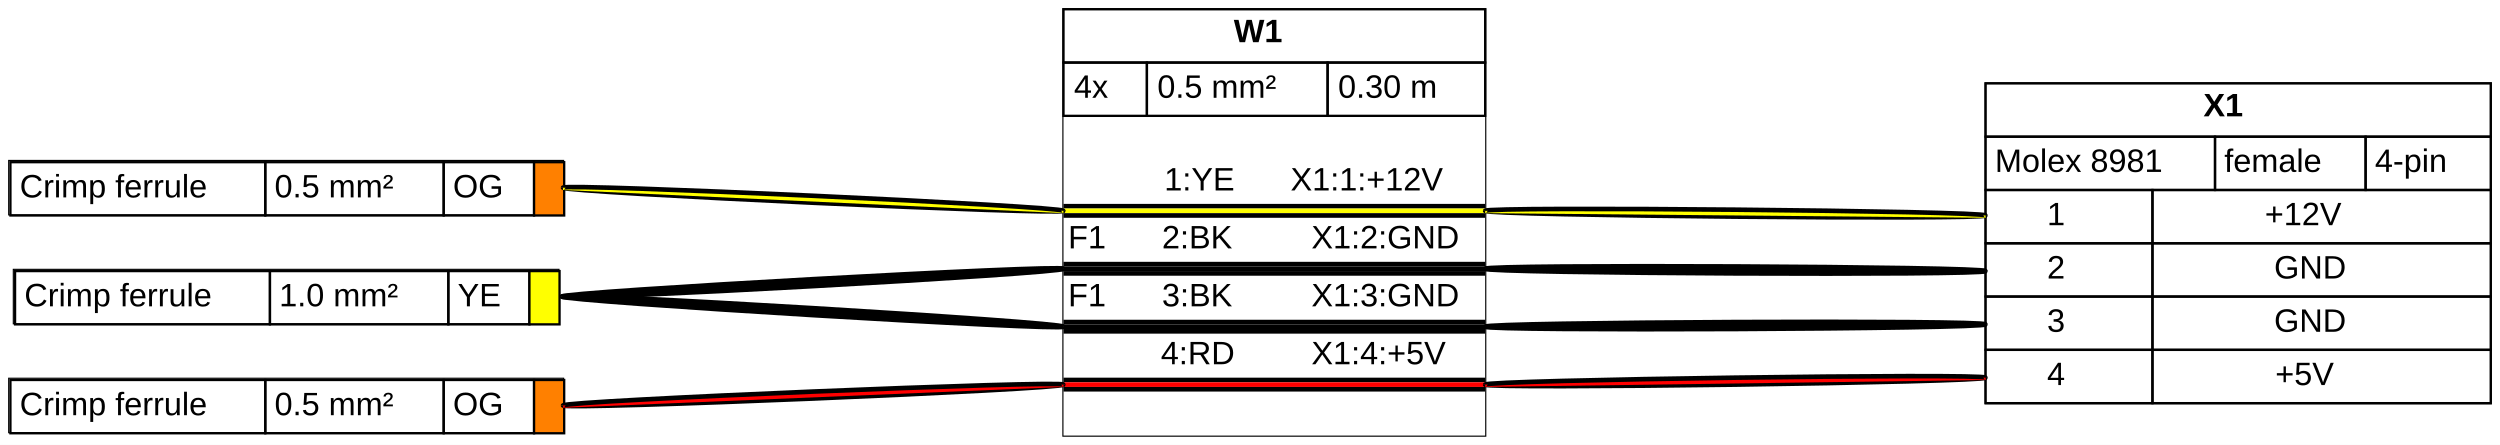
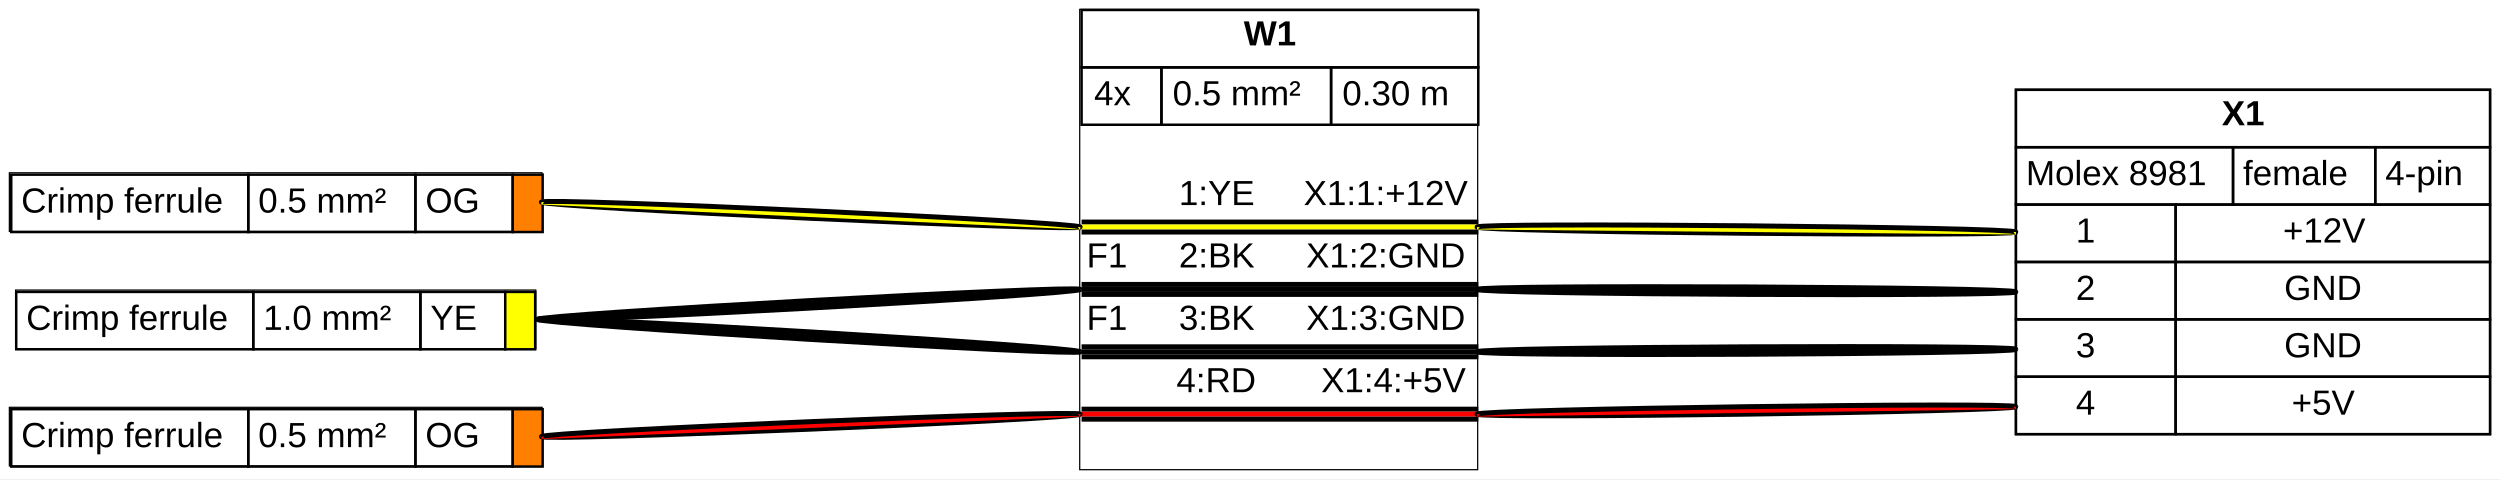
- <svg xmlns="http://www.w3.org/2000/svg" width="1079pt" height="192pt" viewBox="0.00 0.00 1079.00 192.00">
+ <svg xmlns="http://www.w3.org/2000/svg" width="1002pt" height="192pt" viewBox="0.00 0.00 1002.00 192.00">
  <g id="graph0" class="graph" transform="scale(1 1) rotate(0) translate(4 188)">
-     <polygon fill="#ffffff" stroke="transparent" points="-4,4 -4,-188 1075,-188 1075,4 -4,4" />
+     <polygon fill="#ffffff" stroke="transparent" points="-4,4 -4,-188 998,-188 998,4 -4,4" />
    <g id="node1" class="node">
-       <polygon fill="#ffffff" stroke="black" points="239,-118.5 0,-118.5 0,-95.5 239,-95.5 239,-118.5" />
-       <polygon fill="#ffffff" stroke="transparent" points="0,-95.5 0,-118.5 239,-118.5 239,-95.5 0,-95.5" />
-       <polygon fill="none" stroke="black" points="0.5,-95 0.5,-118 110.5,-118 110.5,-95 0.5,-95" />
+       <polygon fill="#ffffff" stroke="black" points="213,-118.5 0,-118.5 0,-95.5 213,-95.5 213,-118.5" />
+       <polygon fill="#ffffff" stroke="transparent" points="0,-95.5 0,-118.5 213,-118.5 213,-95.5 0,-95.5" />
+       <polygon fill="none" stroke="black" points="0.5,-95 0.5,-118 95.5,-118 95.5,-95 0.5,-95" />
      <text text-anchor="start" x="4.5" y="-102.8" font-family="arial" font-size="14.00"> Crimp ferrule </text>
-       <polygon fill="none" stroke="black" points="110.5,-95 110.5,-118 187.5,-118 187.5,-95 110.5,-95" />
-       <text text-anchor="start" x="114.5" y="-102.8" font-family="arial" font-size="14.00"> 0.5 mm² </text>
-       <polygon fill="none" stroke="black" points="187.5,-95 187.5,-118 226.5,-118 226.5,-95 187.5,-95" />
-       <text text-anchor="start" x="191.5" y="-102.8" font-family="arial" font-size="14.00"> OG </text>
-       <polygon fill="#ff8000" stroke="transparent" points="226.5,-95 226.5,-118 239.5,-118 239.5,-95 226.5,-95" />
-       <polygon fill="none" stroke="black" points="226.5,-95 226.5,-118 239.5,-118 239.5,-95 226.5,-95" />
-       <text text-anchor="start" x="230.5" y="-102.8" font-family="arial" font-size="14.00"> </text>
+       <polygon fill="none" stroke="black" points="95.5,-95 95.5,-118 162.5,-118 162.5,-95 95.5,-95" />
+       <text text-anchor="start" x="99.5" y="-102.8" font-family="arial" font-size="14.00"> 0.5 mm² </text>
+       <polygon fill="none" stroke="black" points="162.5,-95 162.5,-118 201.5,-118 201.5,-95 162.5,-95" />
+       <text text-anchor="start" x="166.5" y="-102.8" font-family="arial" font-size="14.00"> OG </text>
+       <polygon fill="#ff8000" stroke="transparent" points="201.5,-95 201.5,-118 213.5,-118 213.5,-95 201.5,-95" />
+       <polygon fill="none" stroke="black" points="201.5,-95 201.5,-118 213.5,-118 213.5,-95 201.5,-95" />
+       <text text-anchor="start" x="205.5" y="-102.8" font-family="arial" font-size="14.00"> </text>
    </g>
    <g id="node5" class="node">
-       <polygon fill="#ffffff" stroke="black" points="637,-184 455,-184 455,0 637,0 637,-184" />
-       <polygon fill="#ffffff" stroke="transparent" points="455,0 455,-184 637,-184 637,0 455,0" />
-       <polygon fill="#ffffff" stroke="transparent" points="455,-161 455,-184 637,-184 637,-161 455,-161" />
-       <polygon fill="none" stroke="black" points="455,-161 455,-184 637,-184 637,-161 455,-161" />
+       <polygon fill="#ffffff" stroke="black" points="588,-184 429,-184 429,0 588,0 588,-184" />
+       <polygon fill="#ffffff" stroke="transparent" points="429,0 429,-184 588,-184 588,0 429,0" />
+       <polygon fill="#ffffff" stroke="transparent" points="429.5,-161 429.5,-184 588.5,-184 588.5,-161 429.5,-161" />
+       <polygon fill="none" stroke="black" points="429.5,-161 429.5,-184 588.5,-184 588.5,-161 429.5,-161" />
+       <text text-anchor="start" x="490.5" y="-169.8" font-family="arial" font-size="14.00"> </text>
+       <text text-anchor="start" x="494.5" y="-169.8" font-family="arial" font-weight="bold" font-size="14.00"> W1 </text>
      <text text-anchor="start" x="523.5" y="-169.8" font-family="arial" font-size="14.00"> </text>
-       <text text-anchor="start" x="528.5" y="-169.8" font-family="arial" font-weight="bold" font-size="14.00"> W1 </text>
-       <text text-anchor="start" x="563.5" y="-169.8" font-family="arial" font-size="14.00"> </text>
-       <polygon fill="none" stroke="black" points="455,-138 455,-161 491,-161 491,-138 455,-138" />
-       <text text-anchor="start" x="459.5" y="-145.8" font-family="arial" font-size="14.00"> 4x </text>
-       <polygon fill="none" stroke="black" points="491,-138 491,-161 569,-161 569,-138 491,-138" />
-       <text text-anchor="start" x="495.5" y="-145.8" font-family="arial" font-size="14.00"> 0.5 mm² </text>
-       <polygon fill="none" stroke="black" points="569,-138 569,-161 637,-161 637,-138 569,-138" />
-       <text text-anchor="start" x="573.5" y="-145.8" font-family="arial" font-size="14.00"> 0.30 m </text>
-       <text text-anchor="start" x="468" y="-124.8" font-family="arial" font-size="14.00"> </text>
-       <text text-anchor="start" x="457" y="-105.8" font-family="arial" font-size="14.00">  </text>
-       <text text-anchor="start" x="488" y="-105.8" font-family="arial" font-size="14.00"> </text>
-       <text text-anchor="start" x="498.5" y="-105.8" font-family="arial" font-size="14.00"> 1:YE </text>
-       <text text-anchor="start" x="544" y="-105.8" font-family="arial" font-size="14.00"> </text>
-       <text text-anchor="start" x="553" y="-105.8" font-family="arial" font-size="14.00"> X1:1:+12V</text>
-       <polygon fill="#000000" stroke="transparent" points="455,-98 455,-100 637,-100 637,-98 455,-98" />
-       <polygon fill="#ffff00" stroke="transparent" points="455,-96 455,-98 637,-98 637,-96 455,-96" />
-       <polygon fill="#000000" stroke="transparent" points="455,-94 455,-96 637,-96 637,-94 455,-94" />
-       <text text-anchor="start" x="457" y="-80.8" font-family="arial" font-size="14.00"> F1 </text>
-       <text text-anchor="start" x="488" y="-80.8" font-family="arial" font-size="14.00"> </text>
-       <text text-anchor="start" x="497.5" y="-80.8" font-family="arial" font-size="14.00"> 2:BK </text>
-       <text text-anchor="start" x="544" y="-80.8" font-family="arial" font-size="14.00"> </text>
-       <text text-anchor="start" x="562" y="-80.8" font-family="arial" font-size="14.00"> X1:2:GND</text>
-       <polygon fill="#000000" stroke="transparent" points="455,-73 455,-75 637,-75 637,-73 455,-73" />
-       <polygon fill="#000000" stroke="transparent" points="455,-71 455,-73 637,-73 637,-71 455,-71" />
-       <polygon fill="#000000" stroke="transparent" points="455,-69 455,-71 637,-71 637,-69 455,-69" />
-       <text text-anchor="start" x="457" y="-55.8" font-family="arial" font-size="14.00"> F1 </text>
-       <text text-anchor="start" x="488" y="-55.8" font-family="arial" font-size="14.00"> </text>
-       <text text-anchor="start" x="497.5" y="-55.8" font-family="arial" font-size="14.00"> 3:BK </text>
-       <text text-anchor="start" x="544" y="-55.8" font-family="arial" font-size="14.00"> </text>
-       <text text-anchor="start" x="562" y="-55.8" font-family="arial" font-size="14.00"> X1:3:GND</text>
-       <polygon fill="#000000" stroke="transparent" points="455,-48 455,-50 637,-50 637,-48 455,-48" />
-       <polygon fill="#000000" stroke="transparent" points="455,-46 455,-48 637,-48 637,-46 455,-46" />
-       <polygon fill="#000000" stroke="transparent" points="455,-44 455,-46 637,-46 637,-44 455,-44" />
-       <text text-anchor="start" x="457" y="-30.8" font-family="arial" font-size="14.00">  </text>
-       <text text-anchor="start" x="488" y="-30.8" font-family="arial" font-size="14.00"> </text>
-       <text text-anchor="start" x="497" y="-30.8" font-family="arial" font-size="14.00"> 4:RD </text>
-       <text text-anchor="start" x="544" y="-30.8" font-family="arial" font-size="14.00"> </text>
-       <text text-anchor="start" x="562" y="-30.8" font-family="arial" font-size="14.00"> X1:4:+5V</text>
-       <polygon fill="#000000" stroke="transparent" points="455,-23 455,-25 637,-25 637,-23 455,-23" />
-       <polygon fill="#ff0000" stroke="transparent" points="455,-21 455,-23 637,-23 637,-21 455,-21" />
-       <polygon fill="#000000" stroke="transparent" points="455,-19 455,-21 637,-21 637,-19 455,-19" />
-       <text text-anchor="start" x="468" y="-5.8" font-family="arial" font-size="14.00"> </text>
+       <polygon fill="none" stroke="black" points="429.5,-138 429.5,-161 461.5,-161 461.5,-138 429.5,-138" />
+       <text text-anchor="start" x="434.5" y="-145.8" font-family="arial" font-size="14.00"> 4x </text>
+       <polygon fill="none" stroke="black" points="461.5,-138 461.5,-161 529.5,-161 529.5,-138 461.5,-138" />
+       <text text-anchor="start" x="466" y="-145.8" font-family="arial" font-size="14.00"> 0.5 mm² </text>
+       <polygon fill="none" stroke="black" points="529.5,-138 529.5,-161 588.5,-161 588.5,-138 529.5,-138" />
+       <text text-anchor="start" x="534" y="-145.8" font-family="arial" font-size="14.00"> 0.30 m </text>
+       <text text-anchor="start" x="441.5" y="-124.8" font-family="arial" font-size="14.00"> </text>
+       <text text-anchor="start" x="431.5" y="-105.8" font-family="arial" font-size="14.00">  </text>
+       <text text-anchor="start" x="459.5" y="-105.8" font-family="arial" font-size="14.00"> </text>
+       <text text-anchor="start" x="468.5" y="-105.8" font-family="arial" font-size="14.00"> 1:YE </text>
+       <text text-anchor="start" x="510.5" y="-105.8" font-family="arial" font-size="14.00"> </text>
+       <text text-anchor="start" x="518.5" y="-105.8" font-family="arial" font-size="14.00"> X1:1:+12V</text>
+       <polygon fill="#000000" stroke="transparent" points="429.5,-98 429.5,-100 588.5,-100 588.5,-98 429.5,-98" />
+       <polygon fill="#ffff00" stroke="transparent" points="429.5,-96 429.5,-98 588.5,-98 588.5,-96 429.5,-96" />
+       <polygon fill="#000000" stroke="transparent" points="429.5,-94 429.5,-96 588.5,-96 588.5,-94 429.5,-94" />
+       <text text-anchor="start" x="431.5" y="-80.8" font-family="arial" font-size="14.00"> F1 </text>
+       <text text-anchor="start" x="459.5" y="-80.8" font-family="arial" font-size="14.00"> </text>
+       <text text-anchor="start" x="468.5" y="-80.8" font-family="arial" font-size="14.00"> 2:BK </text>
+       <text text-anchor="start" x="510.5" y="-80.8" font-family="arial" font-size="14.00"> </text>
+       <text text-anchor="start" x="519.5" y="-80.8" font-family="arial" font-size="14.00"> X1:2:GND</text>
+       <polygon fill="#000000" stroke="transparent" points="429.5,-73 429.5,-75 588.5,-75 588.5,-73 429.5,-73" />
+       <polygon fill="#000000" stroke="transparent" points="429.5,-71 429.5,-73 588.5,-73 588.5,-71 429.5,-71" />
+       <polygon fill="#000000" stroke="transparent" points="429.5,-69 429.5,-71 588.5,-71 588.5,-69 429.5,-69" />
+       <text text-anchor="start" x="431.5" y="-55.8" font-family="arial" font-size="14.00"> F1 </text>
+       <text text-anchor="start" x="459.5" y="-55.8" font-family="arial" font-size="14.00"> </text>
+       <text text-anchor="start" x="468.5" y="-55.8" font-family="arial" font-size="14.00"> 3:BK </text>
+       <text text-anchor="start" x="510.5" y="-55.8" font-family="arial" font-size="14.00"> </text>
+       <text text-anchor="start" x="519.5" y="-55.8" font-family="arial" font-size="14.00"> X1:3:GND</text>
+       <polygon fill="#000000" stroke="transparent" points="429.5,-48 429.5,-50 588.5,-50 588.5,-48 429.5,-48" />
+       <polygon fill="#000000" stroke="transparent" points="429.5,-46 429.5,-48 588.5,-48 588.5,-46 429.5,-46" />
+       <polygon fill="#000000" stroke="transparent" points="429.5,-44 429.5,-46 588.5,-46 588.5,-44 429.5,-44" />
+       <text text-anchor="start" x="431.5" y="-30.8" font-family="arial" font-size="14.00">  </text>
+       <text text-anchor="start" x="459.5" y="-30.8" font-family="arial" font-size="14.00"> </text>
+       <text text-anchor="start" x="467.5" y="-30.8" font-family="arial" font-size="14.00"> 4:RD </text>
+       <text text-anchor="start" x="510.5" y="-30.8" font-family="arial" font-size="14.00"> </text>
+       <text text-anchor="start" x="525.5" y="-30.8" font-family="arial" font-size="14.00"> X1:4:+5V</text>
+       <polygon fill="#000000" stroke="transparent" points="429.5,-23 429.5,-25 588.5,-25 588.5,-23 429.5,-23" />
+       <polygon fill="#ff0000" stroke="transparent" points="429.5,-21 429.5,-23 588.5,-23 588.5,-21 429.5,-21" />
+       <polygon fill="#000000" stroke="transparent" points="429.5,-19 429.5,-21 588.5,-21 588.5,-19 429.5,-19" />
+       <text text-anchor="start" x="441.5" y="-5.8" font-family="arial" font-size="14.00"> </text>
    </g>
    <g id="edge1" class="edge">
-       <path fill="none" stroke="#000000" stroke-width="2" d="M239,-107C238.91,-105 454.91,-95 455,-97" />
-       <path fill="none" stroke="#ffff00" stroke-width="2" d="M239,-107C239,-107 455,-97 455,-97" />
-       <path fill="none" stroke="#000000" stroke-width="2" d="M239,-107C239.09,-109 455.09,-99 455,-97" />
+       <path fill="none" stroke="#000000" stroke-width="2" d="M213,-107C212.91,-105 428.91,-95 429,-97" />
+       <path fill="none" stroke="#ffff00" stroke-width="2" d="M213,-107C213,-107 429,-97 429,-97" />
+       <path fill="none" stroke="#000000" stroke-width="2" d="M213,-107C213.09,-109 429.09,-99 429,-97" />
    </g>
    <g id="node2" class="node">
-       <polygon fill="#ffffff" stroke="black" points="237,-71.5 2,-71.5 2,-48.5 237,-48.5 237,-71.5" />
-       <polygon fill="#ffffff" stroke="transparent" points="2,-48.5 2,-71.5 237,-71.5 237,-48.5 2,-48.5" />
-       <polygon fill="none" stroke="black" points="2.5,-48 2.5,-71 112.5,-71 112.5,-48 2.5,-48" />
+       <polygon fill="#ffffff" stroke="black" points="210.5,-71.5 2.5,-71.5 2.5,-48.5 210.5,-48.5 210.5,-71.5" />
+       <polygon fill="#ffffff" stroke="transparent" points="2.5,-48.5 2.5,-71.5 210.5,-71.5 210.5,-48.5 2.5,-48.5" />
+       <polygon fill="none" stroke="black" points="2.5,-48 2.5,-71 97.5,-71 97.5,-48 2.5,-48" />
      <text text-anchor="start" x="6.5" y="-55.8" font-family="arial" font-size="14.00"> Crimp ferrule </text>
-       <polygon fill="none" stroke="black" points="112.5,-48 112.5,-71 189.5,-71 189.5,-48 112.5,-48" />
-       <text text-anchor="start" x="116.5" y="-55.8" font-family="arial" font-size="14.00"> 1.0 mm² </text>
-       <polygon fill="none" stroke="black" points="189.5,-48 189.5,-71 224.5,-71 224.5,-48 189.5,-48" />
-       <text text-anchor="start" x="193.5" y="-55.8" font-family="arial" font-size="14.00"> YE </text>
-       <polygon fill="#ffff00" stroke="transparent" points="224.5,-48 224.5,-71 237.5,-71 237.5,-48 224.5,-48" />
-       <polygon fill="none" stroke="black" points="224.5,-48 224.5,-71 237.5,-71 237.5,-48 224.5,-48" />
-       <text text-anchor="start" x="228.5" y="-55.8" font-family="arial" font-size="14.00"> </text>
+       <polygon fill="none" stroke="black" points="97.5,-48 97.5,-71 164.5,-71 164.5,-48 97.5,-48" />
+       <text text-anchor="start" x="101.5" y="-55.8" font-family="arial" font-size="14.00"> 1.0 mm² </text>
+       <polygon fill="none" stroke="black" points="164.5,-48 164.5,-71 198.5,-71 198.5,-48 164.5,-48" />
+       <text text-anchor="start" x="168.5" y="-55.8" font-family="arial" font-size="14.00"> YE </text>
+       <polygon fill="#ffff00" stroke="transparent" points="198.5,-48 198.5,-71 210.5,-71 210.5,-48 198.5,-48" />
+       <polygon fill="none" stroke="black" points="198.5,-48 198.5,-71 210.5,-71 210.5,-48 198.5,-48" />
+       <text text-anchor="start" x="202.5" y="-55.8" font-family="arial" font-size="14.00"> </text>
    </g>
    <g id="edge3" class="edge">
-       <path fill="none" stroke="#000000" stroke-width="2" d="M238.5,-60C238.61,-58 455.11,-70 455,-72" />
-       <path fill="none" stroke="#000000" stroke-width="2" d="M238.5,-60C238.5,-60 455,-72 455,-72" />
-       <path fill="none" stroke="#000000" stroke-width="2" d="M238.5,-60C238.39,-62 454.89,-74 455,-72" />
+       <path fill="none" stroke="#000000" stroke-width="2" d="M211.5,-60C211.61,-58 429.11,-70 429,-72" />
+       <path fill="none" stroke="#000000" stroke-width="2" d="M211.5,-60C211.5,-60 429,-72 429,-72" />
+       <path fill="none" stroke="#000000" stroke-width="2" d="M211.5,-60C211.39,-62 428.89,-74 429,-72" />
    </g>
    <g id="edge5" class="edge">
-       <path fill="none" stroke="#000000" stroke-width="2" d="M238.5,-60C238.38,-58 454.88,-45 455,-47" />
-       <path fill="none" stroke="#000000" stroke-width="2" d="M238.5,-60C238.5,-60 455,-47 455,-47" />
-       <path fill="none" stroke="#000000" stroke-width="2" d="M238.5,-60C238.62,-62 455.12,-49 455,-47" />
+       <path fill="none" stroke="#000000" stroke-width="2" d="M211.5,-60C211.38,-58 428.88,-45 429,-47" />
+       <path fill="none" stroke="#000000" stroke-width="2" d="M211.5,-60C211.5,-60 429,-47 429,-47" />
+       <path fill="none" stroke="#000000" stroke-width="2" d="M211.5,-60C211.62,-62 429.12,-49 429,-47" />
    </g>
    <g id="node3" class="node">
-       <polygon fill="#ffffff" stroke="black" points="239,-24.5 0,-24.5 0,-1.5 239,-1.5 239,-24.5" />
-       <polygon fill="#ffffff" stroke="transparent" points="0,-1.5 0,-24.5 239,-24.5 239,-1.5 0,-1.5" />
-       <polygon fill="none" stroke="black" points="0.5,-1 0.5,-24 110.5,-24 110.5,-1 0.5,-1" />
+       <polygon fill="#ffffff" stroke="black" points="213,-24.5 0,-24.5 0,-1.5 213,-1.5 213,-24.5" />
+       <polygon fill="#ffffff" stroke="transparent" points="0,-1.5 0,-24.5 213,-24.5 213,-1.5 0,-1.5" />
+       <polygon fill="none" stroke="black" points="0.5,-1 0.5,-24 95.5,-24 95.5,-1 0.5,-1" />
      <text text-anchor="start" x="4.5" y="-8.8" font-family="arial" font-size="14.00"> Crimp ferrule </text>
-       <polygon fill="none" stroke="black" points="110.5,-1 110.5,-24 187.5,-24 187.5,-1 110.5,-1" />
-       <text text-anchor="start" x="114.5" y="-8.8" font-family="arial" font-size="14.00"> 0.5 mm² </text>
-       <polygon fill="none" stroke="black" points="187.5,-1 187.5,-24 226.5,-24 226.5,-1 187.5,-1" />
-       <text text-anchor="start" x="191.5" y="-8.8" font-family="arial" font-size="14.00"> OG </text>
-       <polygon fill="#ff8000" stroke="transparent" points="226.5,-1 226.5,-24 239.5,-24 239.5,-1 226.5,-1" />
-       <polygon fill="none" stroke="black" points="226.5,-1 226.5,-24 239.5,-24 239.5,-1 226.5,-1" />
-       <text text-anchor="start" x="230.5" y="-8.8" font-family="arial" font-size="14.00"> </text>
+       <polygon fill="none" stroke="black" points="95.5,-1 95.5,-24 162.5,-24 162.5,-1 95.5,-1" />
+       <text text-anchor="start" x="99.5" y="-8.8" font-family="arial" font-size="14.00"> 0.5 mm² </text>
+       <polygon fill="none" stroke="black" points="162.5,-1 162.5,-24 201.5,-24 201.5,-1 162.5,-1" />
+       <text text-anchor="start" x="166.5" y="-8.8" font-family="arial" font-size="14.00"> OG </text>
+       <polygon fill="#ff8000" stroke="transparent" points="201.5,-1 201.5,-24 213.5,-24 213.5,-1 201.5,-1" />
+       <polygon fill="none" stroke="black" points="201.5,-1 201.5,-24 213.5,-24 213.5,-1 201.5,-1" />
+       <text text-anchor="start" x="205.5" y="-8.8" font-family="arial" font-size="14.00"> </text>
    </g>
    <g id="edge7" class="edge">
-       <path fill="none" stroke="#000000" stroke-width="2" d="M239,-13C239.08,-11 455.08,-20 455,-22" />
-       <path fill="none" stroke="#ff0000" stroke-width="2" d="M239,-13C239,-13 455,-22 455,-22" />
-       <path fill="none" stroke="#000000" stroke-width="2" d="M239,-13C238.92,-15 454.92,-24 455,-22" />
+       <path fill="none" stroke="#000000" stroke-width="2" d="M213,-13C213.08,-11 429.08,-20 429,-22" />
+       <path fill="none" stroke="#ff0000" stroke-width="2" d="M213,-13C213,-13 429,-22 429,-22" />
+       <path fill="none" stroke="#000000" stroke-width="2" d="M213,-13C212.92,-15 428.92,-24 429,-22" />
    </g>
    <g id="node4" class="node">
-       <polygon fill="#ffffff" stroke="black" points="1071,-152 853,-152 853,-14 1071,-14 1071,-152" />
-       <polygon fill="#ffffff" stroke="transparent" points="853,-14 853,-152 1071,-152 1071,-14 853,-14" />
-       <polygon fill="#ffffff" stroke="transparent" points="853,-129 853,-152 1071,-152 1071,-129 853,-129" />
-       <polygon fill="none" stroke="black" points="853,-129 853,-152 1071,-152 1071,-129 853,-129" />
-       <text text-anchor="start" x="942" y="-137.8" font-family="arial" font-size="14.00"> </text>
-       <text text-anchor="start" x="947" y="-137.8" font-family="arial" font-weight="bold" font-size="14.00"> X1 </text>
-       <text text-anchor="start" x="977" y="-137.8" font-family="arial" font-size="14.00"> </text>
-       <polygon fill="none" stroke="black" points="853,-106 853,-129 952,-129 952,-106 853,-106" />
-       <text text-anchor="start" x="857" y="-113.8" font-family="arial" font-size="14.00"> Molex 8981 </text>
-       <polygon fill="none" stroke="black" points="952,-106 952,-129 1017,-129 1017,-106 952,-106" />
-       <text text-anchor="start" x="956" y="-113.8" font-family="arial" font-size="14.00"> female </text>
-       <polygon fill="none" stroke="black" points="1017,-106 1017,-129 1071,-129 1071,-106 1017,-106" />
-       <text text-anchor="start" x="1021" y="-113.8" font-family="arial" font-size="14.00"> 4-pin </text>
-       <polygon fill="none" stroke="black" points="853,-83 853,-106 925,-106 925,-83 853,-83" />
-       <text text-anchor="start" x="879.5" y="-90.8" font-family="arial" font-size="14.00"> 1 </text>
-       <polygon fill="none" stroke="black" points="925,-83 925,-106 1071,-106 1071,-83 925,-83" />
-       <text text-anchor="start" x="973.5" y="-90.8" font-family="arial" font-size="14.00"> +12V </text>
-       <polygon fill="none" stroke="black" points="853,-60 853,-83 925,-83 925,-60 853,-60" />
-       <text text-anchor="start" x="879.5" y="-67.8" font-family="arial" font-size="14.00"> 2 </text>
-       <polygon fill="none" stroke="black" points="925,-60 925,-83 1071,-83 1071,-60 925,-60" />
-       <text text-anchor="start" x="977.5" y="-67.8" font-family="arial" font-size="14.00"> GND </text>
-       <polygon fill="none" stroke="black" points="853,-37 853,-60 925,-60 925,-37 853,-37" />
-       <text text-anchor="start" x="879.5" y="-44.8" font-family="arial" font-size="14.00"> 3 </text>
-       <polygon fill="none" stroke="black" points="925,-37 925,-60 1071,-60 1071,-37 925,-37" />
-       <text text-anchor="start" x="977.5" y="-44.8" font-family="arial" font-size="14.00"> GND </text>
-       <polygon fill="none" stroke="black" points="853,-14 853,-37 925,-37 925,-14 853,-14" />
-       <text text-anchor="start" x="879.5" y="-21.8" font-family="arial" font-size="14.00"> 4 </text>
-       <polygon fill="none" stroke="black" points="925,-14 925,-37 1071,-37 1071,-14 925,-14" />
-       <text text-anchor="start" x="978" y="-21.8" font-family="arial" font-size="14.00"> +5V </text>
+       <polygon fill="#ffffff" stroke="black" points="994,-152 804,-152 804,-14 994,-14 994,-152" />
+       <polygon fill="#ffffff" stroke="transparent" points="804,-14 804,-152 994,-152 994,-14 804,-14" />
+       <polygon fill="#ffffff" stroke="transparent" points="804,-129 804,-152 994,-152 994,-129 804,-129" />
+       <polygon fill="none" stroke="black" points="804,-129 804,-152 994,-152 994,-129 804,-129" />
+       <text text-anchor="start" x="882.5" y="-137.8" font-family="arial" font-size="14.00"> </text>
+       <text text-anchor="start" x="886.5" y="-137.8" font-family="arial" font-weight="bold" font-size="14.00"> X1 </text>
+       <text text-anchor="start" x="911.5" y="-137.8" font-family="arial" font-size="14.00"> </text>
+       <polygon fill="none" stroke="black" points="804,-106 804,-129 891,-129 891,-106 804,-106" />
+       <text text-anchor="start" x="808" y="-113.8" font-family="arial" font-size="14.00"> Molex 8981 </text>
+       <polygon fill="none" stroke="black" points="891,-106 891,-129 948,-129 948,-106 891,-106" />
+       <text text-anchor="start" x="895" y="-113.8" font-family="arial" font-size="14.00"> female </text>
+       <polygon fill="none" stroke="black" points="948,-106 948,-129 994,-129 994,-106 948,-106" />
+       <text text-anchor="start" x="952" y="-113.8" font-family="arial" font-size="14.00"> 4-pin </text>
+       <polygon fill="none" stroke="black" points="804,-83 804,-106 868,-106 868,-83 804,-83" />
+       <text text-anchor="start" x="828" y="-90.8" font-family="arial" font-size="14.00"> 1 </text>
+       <polygon fill="none" stroke="black" points="868,-83 868,-106 994,-106 994,-83 868,-83" />
+       <text text-anchor="start" x="911" y="-90.8" font-family="arial" font-size="14.00"> +12V </text>
+       <polygon fill="none" stroke="black" points="804,-60 804,-83 868,-83 868,-60 804,-60" />
+       <text text-anchor="start" x="828" y="-67.8" font-family="arial" font-size="14.00"> 2 </text>
+       <polygon fill="none" stroke="black" points="868,-60 868,-83 994,-83 994,-60 868,-60" />
+       <text text-anchor="start" x="911.5" y="-67.8" font-family="arial" font-size="14.00"> GND </text>
+       <polygon fill="none" stroke="black" points="804,-37 804,-60 868,-60 868,-37 804,-37" />
+       <text text-anchor="start" x="828" y="-44.8" font-family="arial" font-size="14.00"> 3 </text>
+       <polygon fill="none" stroke="black" points="868,-37 868,-60 994,-60 994,-37 868,-37" />
+       <text text-anchor="start" x="911.5" y="-44.8" font-family="arial" font-size="14.00"> GND </text>
+       <polygon fill="none" stroke="black" points="804,-14 804,-37 868,-37 868,-14 804,-14" />
+       <text text-anchor="start" x="828" y="-21.8" font-family="arial" font-size="14.00"> 4 </text>
+       <polygon fill="none" stroke="black" points="868,-14 868,-37 994,-37 994,-14 868,-14" />
+       <text text-anchor="start" x="914.5" y="-21.8" font-family="arial" font-size="14.00"> +5V </text>
    </g>
    <g id="edge2" class="edge">
-       <path fill="none" stroke="#000000" stroke-width="2" d="M637,-97C636.98,-95 852.98,-93 853,-95" />
-       <path fill="none" stroke="#ffff00" stroke-width="2" d="M637,-97C637,-97 853,-95 853,-95" />
-       <path fill="none" stroke="#000000" stroke-width="2" d="M637,-97C637.02,-99 853.02,-97 853,-95" />
+       <path fill="none" stroke="#000000" stroke-width="2" d="M588,-97C587.98,-95 803.98,-93 804,-95" />
+       <path fill="none" stroke="#ffff00" stroke-width="2" d="M588,-97C588,-97 804,-95 804,-95" />
+       <path fill="none" stroke="#000000" stroke-width="2" d="M588,-97C588.02,-99 804.02,-97 804,-95" />
    </g>
    <g id="edge4" class="edge">
-       <path fill="none" stroke="#000000" stroke-width="2" d="M637,-72C636.99,-70 852.99,-69 853,-71" />
-       <path fill="none" stroke="#000000" stroke-width="2" d="M637,-72C637,-72 853,-71 853,-71" />
-       <path fill="none" stroke="#000000" stroke-width="2" d="M637,-72C637.01,-74 853.01,-73 853,-71" />
+       <path fill="none" stroke="#000000" stroke-width="2" d="M588,-72C587.99,-70 803.99,-69 804,-71" />
+       <path fill="none" stroke="#000000" stroke-width="2" d="M588,-72C588,-72 804,-71 804,-71" />
+       <path fill="none" stroke="#000000" stroke-width="2" d="M588,-72C588.01,-74 804.01,-73 804,-71" />
    </g>
    <g id="edge6" class="edge">
-       <path fill="none" stroke="#000000" stroke-width="2" d="M637,-47C637.01,-45 853.01,-46 853,-48" />
-       <path fill="none" stroke="#000000" stroke-width="2" d="M637,-47C637,-47 853,-48 853,-48" />
-       <path fill="none" stroke="#000000" stroke-width="2" d="M637,-47C636.99,-49 852.99,-50 853,-48" />
+       <path fill="none" stroke="#000000" stroke-width="2" d="M588,-47C588.01,-45 804.01,-46 804,-48" />
+       <path fill="none" stroke="#000000" stroke-width="2" d="M588,-47C588,-47 804,-48 804,-48" />
+       <path fill="none" stroke="#000000" stroke-width="2" d="M588,-47C587.99,-49 803.99,-50 804,-48" />
    </g>
    <g id="edge8" class="edge">
-       <path fill="none" stroke="#000000" stroke-width="2" d="M637,-22C637.03,-20 853.03,-23 853,-25" />
-       <path fill="none" stroke="#ff0000" stroke-width="2" d="M637,-22C637,-22 853,-25 853,-25" />
-       <path fill="none" stroke="#000000" stroke-width="2" d="M637,-22C636.97,-24 852.97,-27 853,-25" />
+       <path fill="none" stroke="#000000" stroke-width="2" d="M588,-22C588.03,-20 804.03,-23 804,-25" />
+       <path fill="none" stroke="#ff0000" stroke-width="2" d="M588,-22C588,-22 804,-25 804,-25" />
+       <path fill="none" stroke="#000000" stroke-width="2" d="M588,-22C587.97,-24 803.97,-27 804,-25" />
    </g>
  </g>
</svg>
